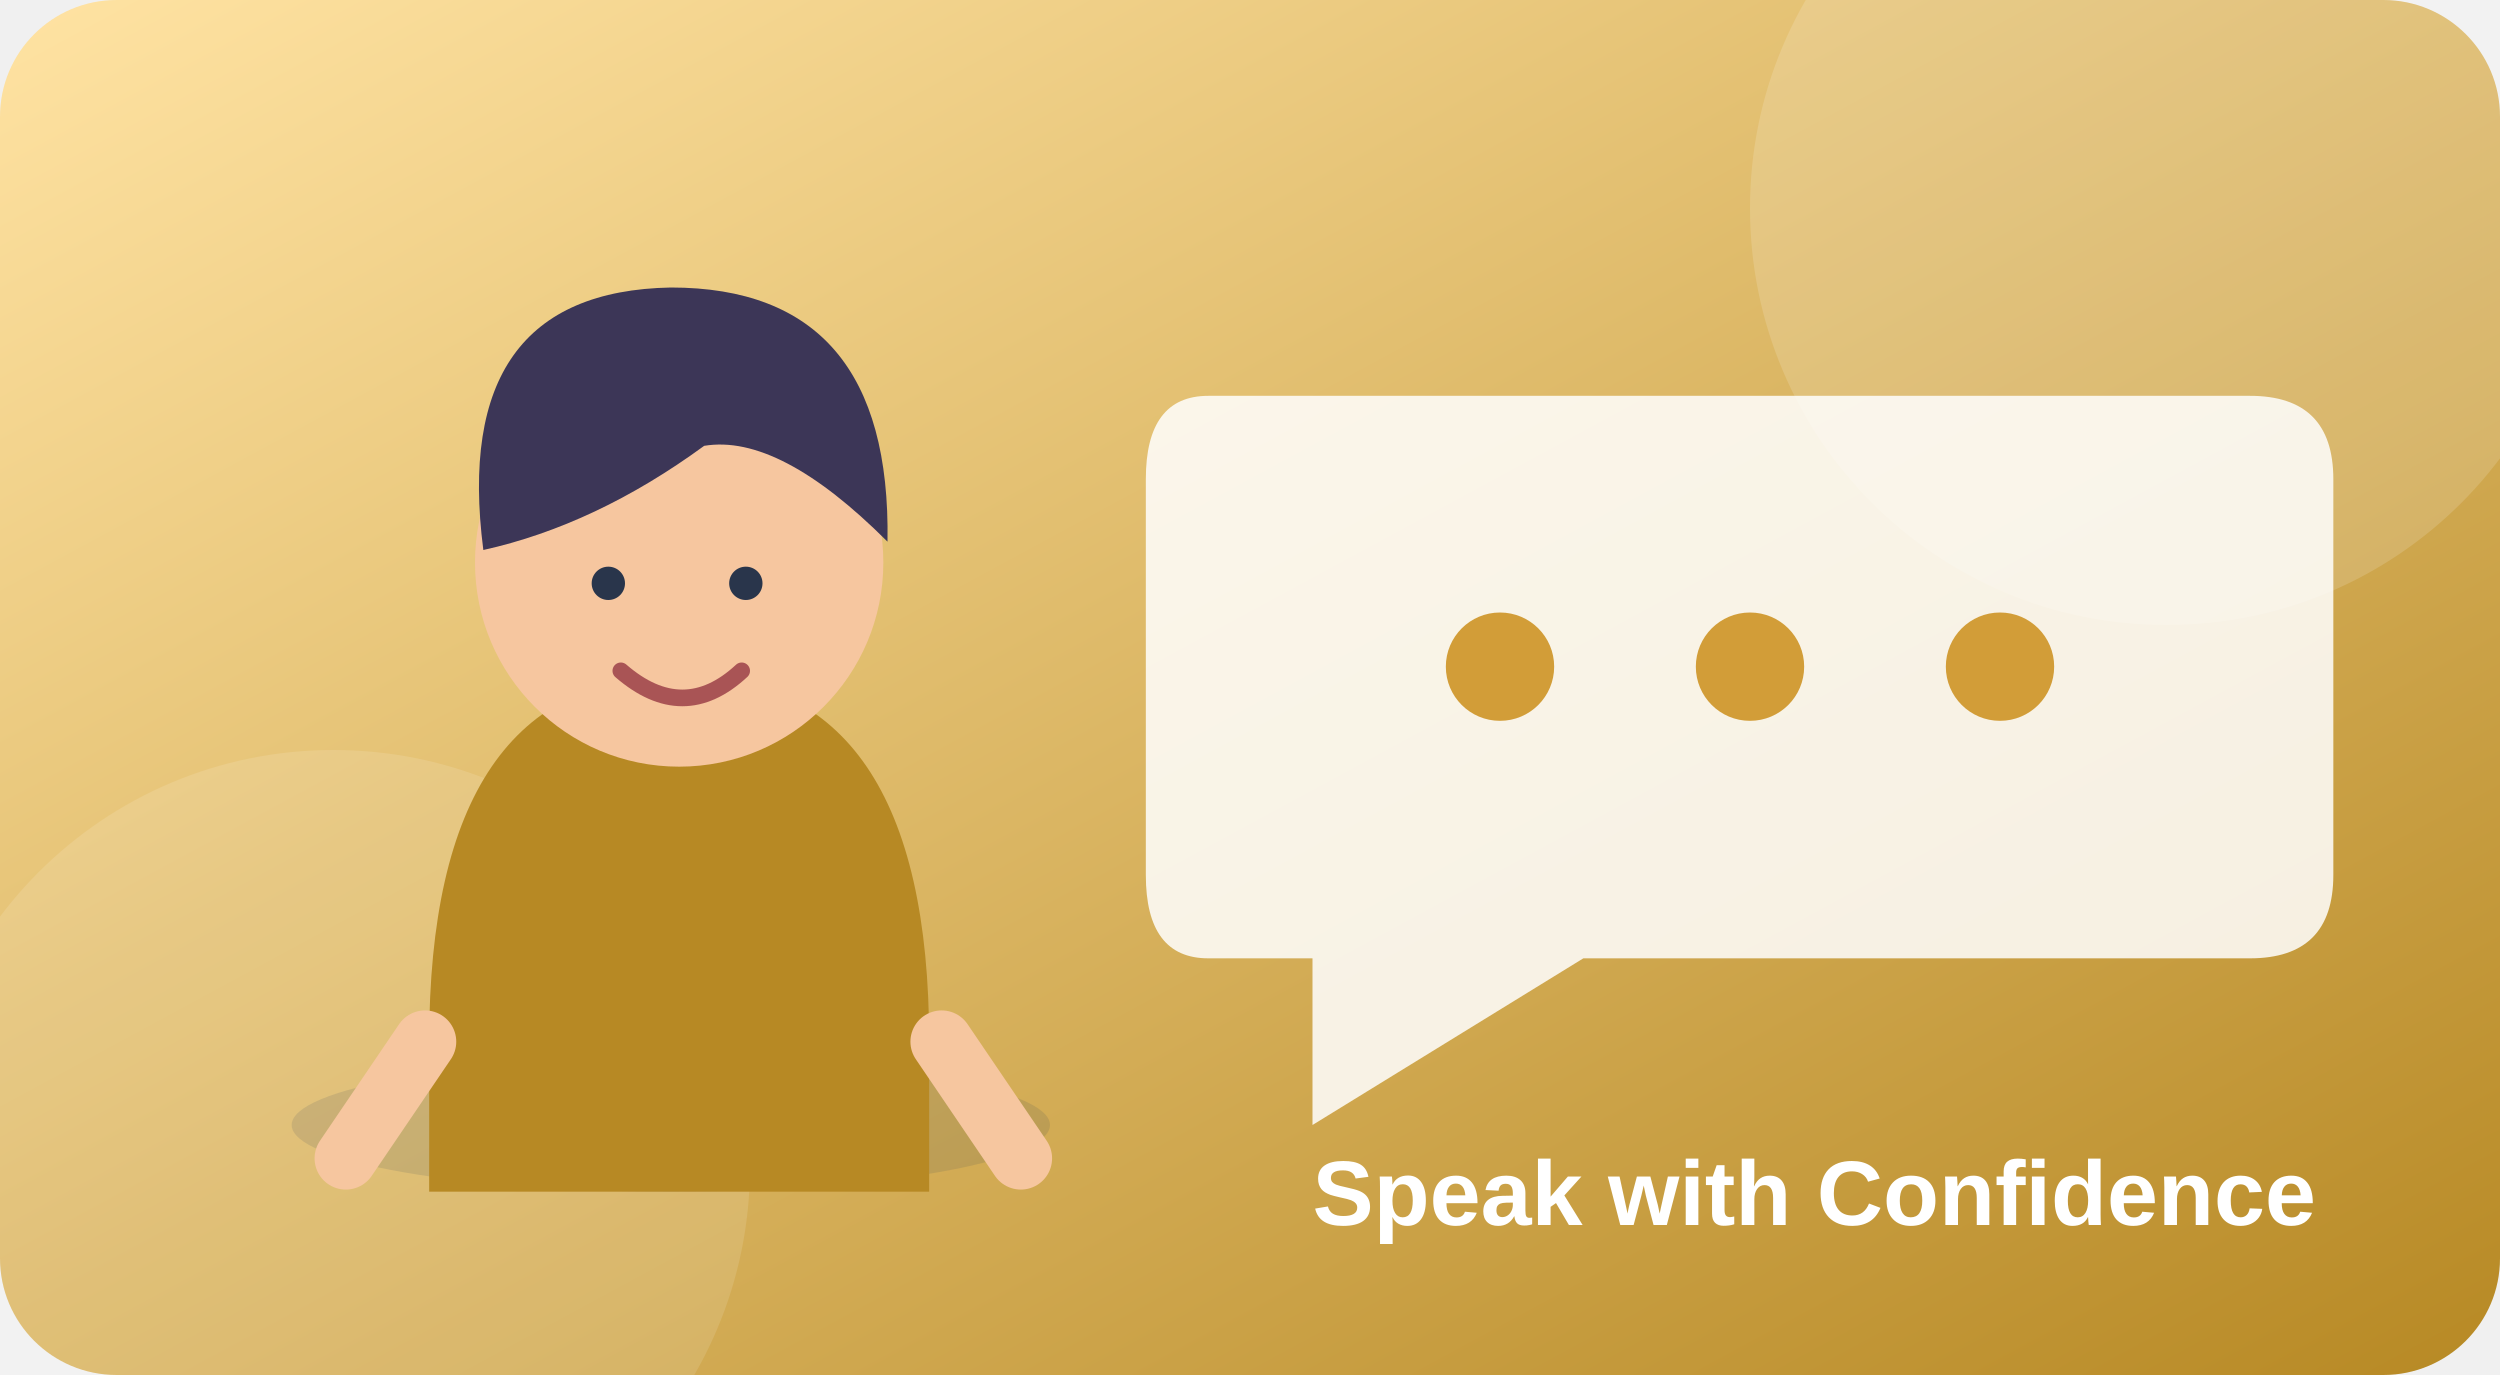
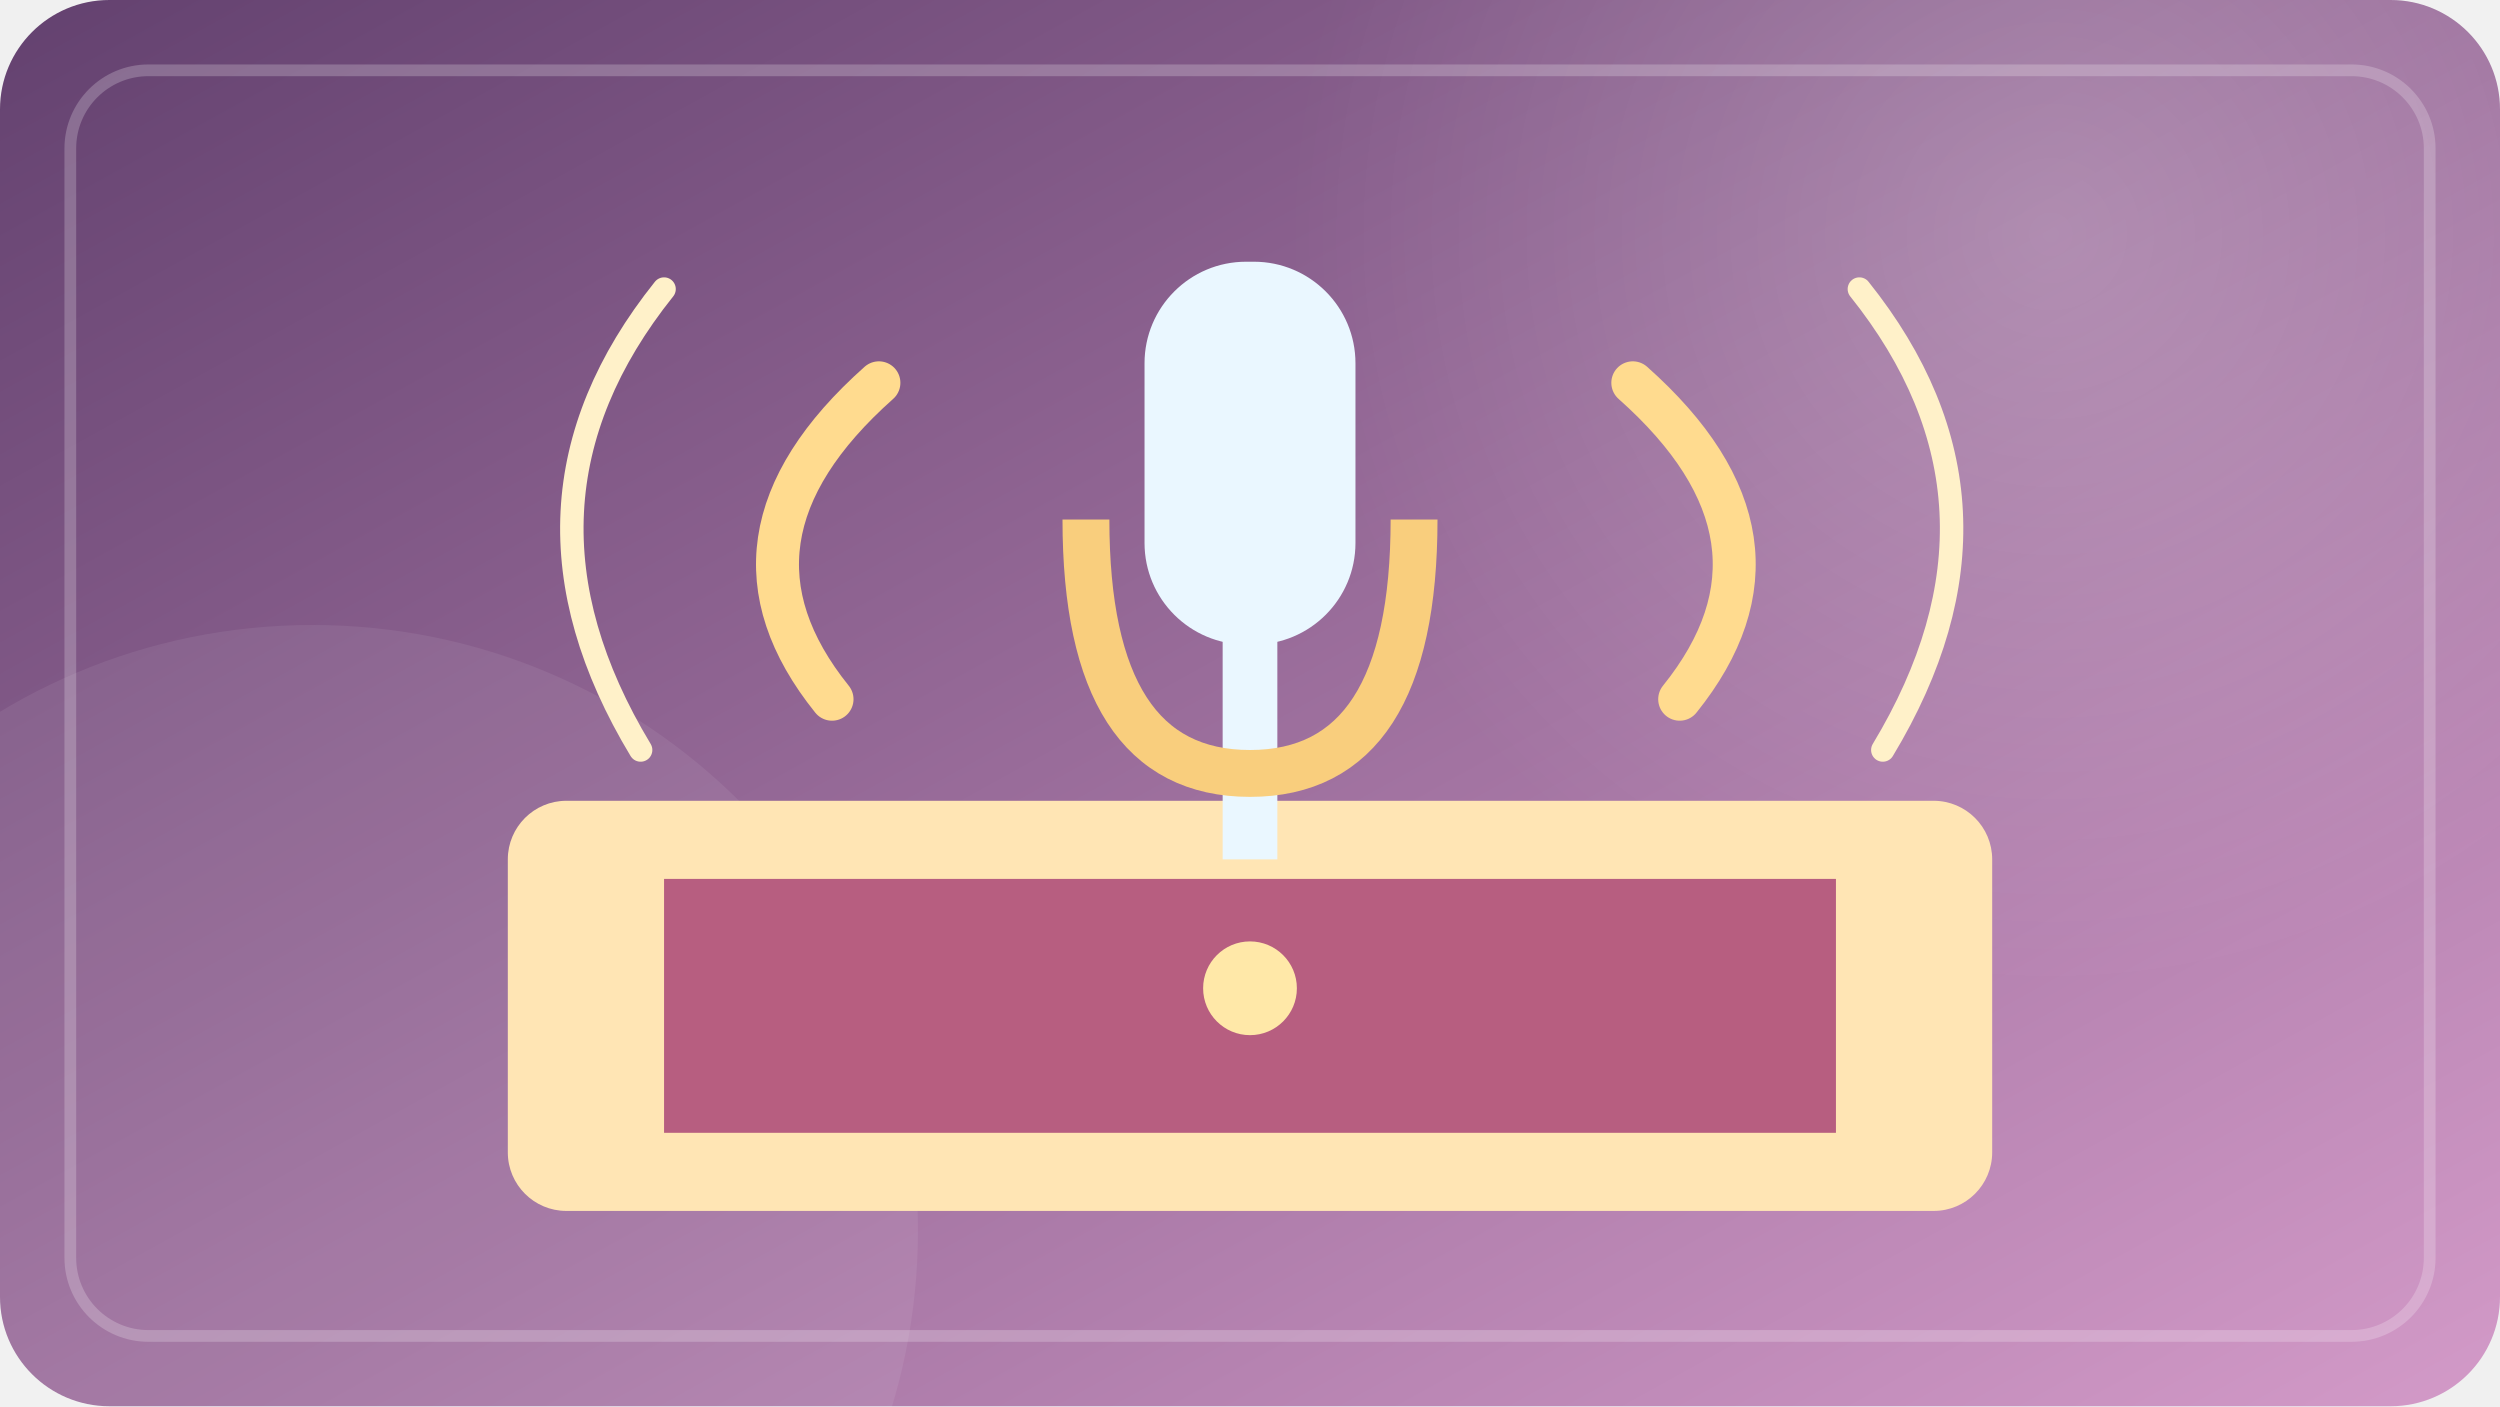
- <svg xmlns="http://www.w3.org/2000/svg" viewBox="0 0 600 330" role="img" aria-label="Speak with Confidence">
+ <svg xmlns="http://www.w3.org/2000/svg" viewBox="0 0 640 360" role="img" aria-label="Expert: Speak with Confidence">
  <defs>
    <linearGradient id="g" x2="1" y2="1">
-       <stop stop-color="#ffe3a3" />
-       <stop offset="1" stop-color="#b78924" />
+       <stop stop-color="#63416f" />
+       <stop offset="1" stop-color="#d39ac8" />
    </linearGradient>
+     <radialGradient id="glow">
+       <stop stop-color="#fff" stop-opacity=".22" />
+       <stop offset="1" stop-color="#fff" stop-opacity="0" />
+     </radialGradient>
  </defs>
-   <rect width="600" height="330" rx="28" fill="url(#g)" />
-   <circle cx="520" cy="50" r="100" fill="#fff" opacity=".15" />
-   <circle cx="80" cy="280" r="100" fill="#fff" opacity=".12" />
-   <g transform="translate(265 50)">
-     <path d="M25 45h250q20 0 20 20v95q0 20-20 20H115l-65 40v-40H25q-15 0-15-20V65q0-20 15-20" fill="#fff" opacity=".85" />
-     <circle cx="95" cy="110" r="13" fill="#d29d38" />
-     <circle cx="155" cy="110" r="13" fill="#d29d38" />
-     <circle cx="215" cy="110" r="13" fill="#d29d38" />
-   </g>
-   <g transform="translate(68 70)">
-     <ellipse cx="93" cy="200" rx="91" ry="16" fill="#1b3455" opacity=".12" />
-     <path d="M35 180q0-88 60-88t60 88v36H35z" fill="#b78924" />
-     <circle cx="95" cy="65" r="49" fill="#f6c69f" />
-     <path d="M48 62q-8-62 45-63 53 0 52 61-26-26-44-23-26 19-53 25" fill="#3c3657" />
-     <circle cx="78" cy="70" r="4" fill="#29354b" />
-     <circle cx="111" cy="70" r="4" fill="#29354b" />
-     <path d="M81 91q15 13 29 0" fill="none" stroke="#a95455" stroke-width="4" stroke-linecap="round" />
-     <path d="M34 180l-19 28m143-28l19 28" stroke="#f6c69f" stroke-width="15" stroke-linecap="round" />
-   </g>
-   <text x="315" y="294" font-family="Arial,sans-serif" font-weight="bold" font-size="22" fill="#fff">Speak with Confidence</text>
+   <rect width="640" height="360" rx="28" fill="url(#g)" />
+   <circle cx="525" cy="60" r="195" fill="url(#glow)" />
+   <circle cx="80" cy="315" r="155" fill="#fff" opacity=".07" />
+   <rect x="130" y="205" width="380" height="105" rx="15" fill="#ffe5b4" />
+   <path d="M170 225h300v65H170z" fill="#b75e80" />
+   <path d="M320 220V110" stroke="#eaf7ff" stroke-width="14" />
+   <rect x="293" y="67" width="54" height="98" rx="26" fill="#eaf7ff" />
+   <path d="M278 133q0 65 42 65t42-65" stroke="#f9ce7d" stroke-width="12" fill="none" />
+   <path d="M225 98q-45 40-12 81m205-81q45 40 12 81" stroke="#ffdb8f" stroke-width="11" stroke-linecap="round" fill="none" />
+   <path d="M170 74q-44 55-6 118m312-118q44 55 6 118" stroke="#fff1c9" stroke-width="6" stroke-linecap="round" fill="none" />
+   <circle cx="320" cy="253" r="12" fill="#ffe8a8" />
+   <rect x="18" y="18" width="604" height="324" rx="20" fill="none" stroke="#fff" stroke-opacity=".22" stroke-width="3" />
</svg>
